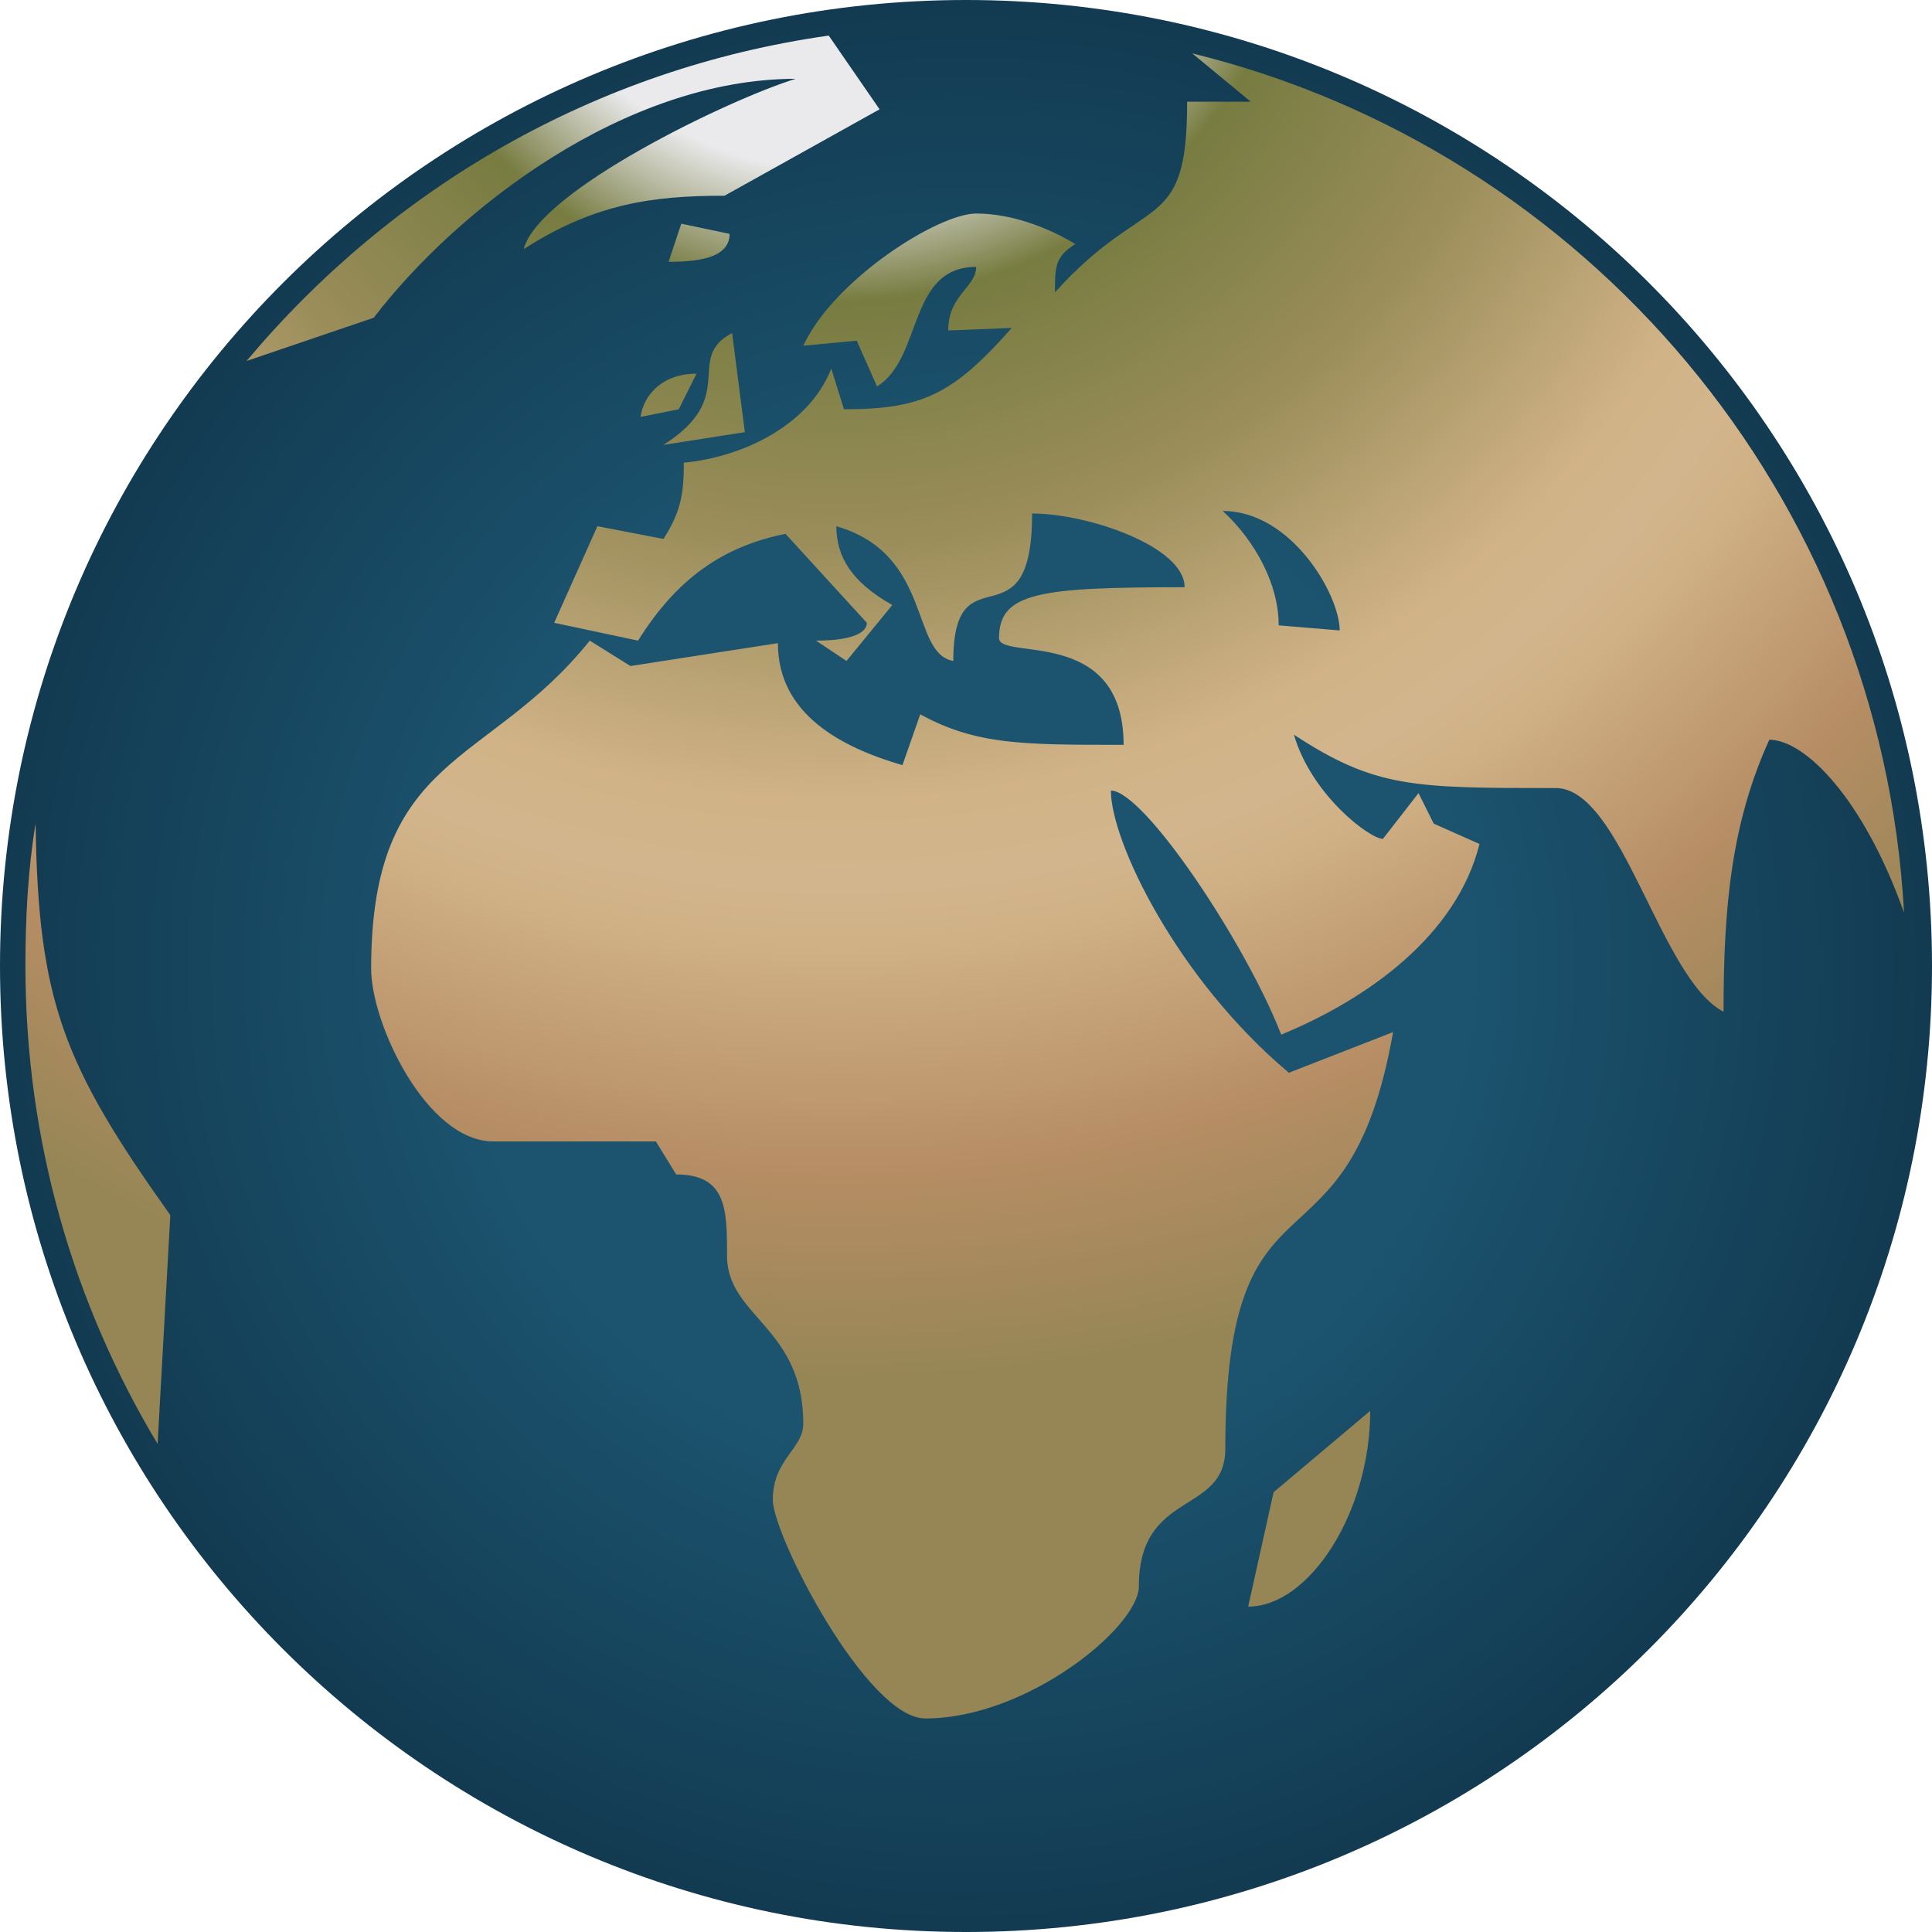
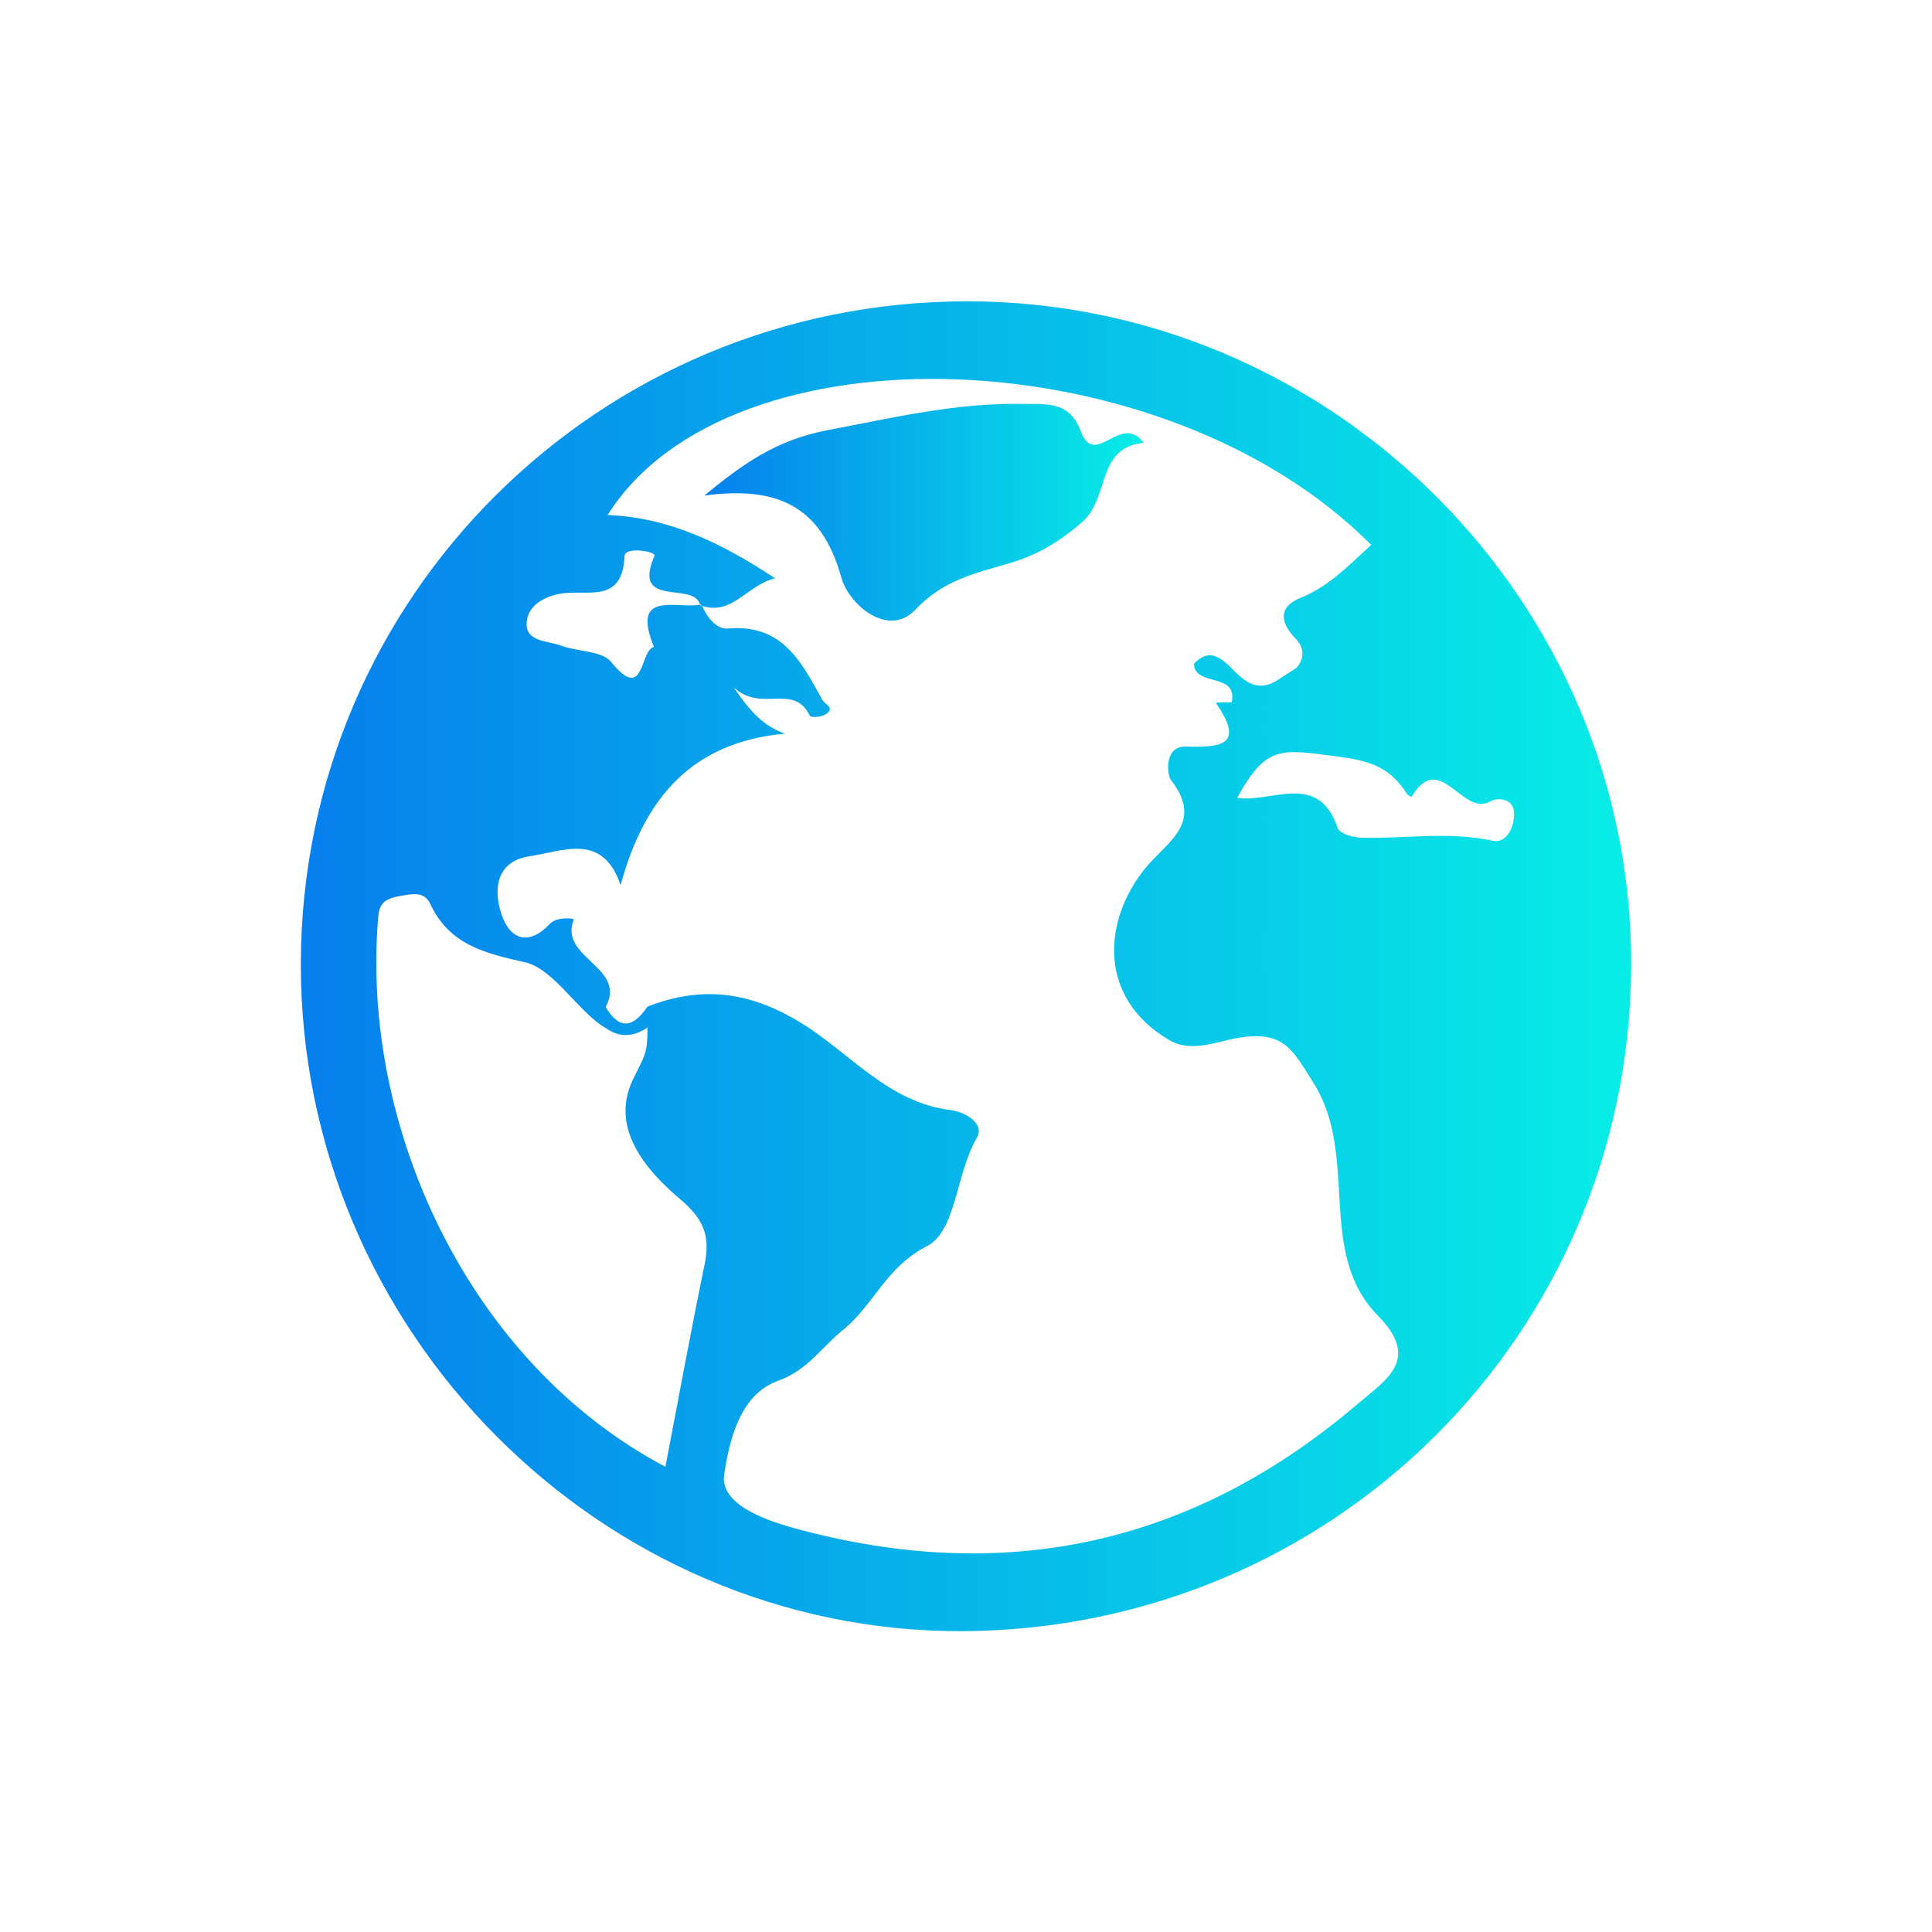
- <svg xmlns="http://www.w3.org/2000/svg" version="1.1" viewBox="0 0 760 760">
-   <defs>
-     <radialGradient id="sea">
-       <stop stop-color="#1c546f" offset=".5" />
-       <stop stop-color="#123a51" offset="1" />
-     </radialGradient>
-     <radialGradient id="land" gradientUnits="userSpaceOnUse" cy="-68" cx="330" r="1036">
-       <stop stop-color="#eaeaec" offset=".13" />
-       <stop stop-color="#777c41" offset=".18" />
-       <stop stop-color="#9a8d5a" offset=".27" />
-       <stop stop-color="#d1b387" offset=".37" />
-       <stop stop-color="#d3b58d" offset=".4" />
-       <stop stop-color="#d1b287" offset=".42" />
-       <stop stop-color="#b68d64" offset=".51" />
-       <stop stop-color="#968655" offset=".59" />
-     </radialGradient>
-   </defs>
-   <path d="m760 380a380 380 0 1 1 -760 0 380 380 0 1 1 760 0z" fill="url(#sea)" />
-   <path d="m10 380c0 69 19 133 52 188l5-90c-42-59-52-84-53-154-3 18-4 37-4 56zm87-238 50-17c33-43 99-94 166-94-26 8-101 44-107 67 28-18 51-21 79-21l61-34-20-29c-92 13-172 60-229 128zm49 239c0 22 22 68 48 68h64l8 13c20 0 20 14 20 32 0 24 30 28 30 66 0 10-12 14-12 30 0 14 37 86 60 86 40 0 84-36 84-52 0-38 34-28 34-54 0-118 48-62 66-164l-41 16c-44-37-70-91-70-111 13 0 53 60 67 96 34-14 69-39 78-75l-18-8-6-12-14 18c-5 0-28-17-35-41 32 21 47 21 103 21 26 0 41 75 66 88 0-41 3-74 18-107 14 0 37 23 53 68-9-164-125-300-280-338l23 19h-25c0 53-16 35-52 75 0-10 0-14 8-19-15-9-29-12-39-12-15 0-56 26-68 52l21-2 8 18c18-11 12-47 39-47 0 8-11 11-11 25l25-1c-23 26-35 32-66 32l-5-16c-9 23-36 35-58 37 0 12-1 19-8 30l-26-5-17 38 33 7c15-24 33-37 58-42l32 35c0 4-6 7-20 7l12 8 18-22c-16-9-22-19-22-31 38 11 29 50 46 53 0-45 31-4 31-58 22 0 60 13 60 29-57 0-73 2-73 20 0 9 49-5 49 42-40 0-58 0-80-12l-7 20c-24-7-49-20-49-48l-58 9-16-10c-40 50-86 44-86 129zm106-217 15-3 7-14c-14 0-21 9-22 17zm9 11 32-5-5-39c-19 10 3 25-27 44zm2-72c13 0 24-2 24-11l-19-4zm218 98c27 0 46 33 46 47l-24-2c0-16-9-33-22-45zm10 431c24 0 48-37 48-77l-38 32z" fill="url(#land)" />
+ <svg xmlns="http://www.w3.org/2000/svg" version="1.1" id="Layer_1" x="0px" y="0px" viewBox="0 0 387.9 387.9" style="enable-background:new 0 0 387.9 387.9;" xml:space="preserve">
+   <style type="text/css">
+ 	.st0{fill:url(#SVGID_1_);}
+ 	.st1{fill:url(#SVGID_2_);}
+ 	.st2{fill:url(#SVGID_3_);}
+ 	.st3{fill:url(#SVGID_4_);}
+ 	.st4{fill:url(#SVGID_5_);}
+ 	.st5{fill:url(#SVGID_6_);}
+ 	.st6{fill:url(#SVGID_7_);}
+ 	.st7{fill:url(#SVGID_8_);}
+ 	.st8{fill:url(#SVGID_9_);}
+ 	.st9{fill:url(#SVGID_10_);}
+ 	.st10{fill:url(#SVGID_11_);}
+ 	.st11{fill:url(#SVGID_12_);}
+ 	.st12{fill:url(#SVGID_13_);}
+ 	.st13{fill:url(#SVGID_14_);}
+ 	.st14{fill:url(#SVGID_15_);}
+ 	.st15{fill:url(#SVGID_16_);}
+ 	.st16{fill:url(#SVGID_17_);}
+ 	.st17{fill:url(#SVGID_18_);}
+ 	.st18{fill:url(#SVGID_19_);}
+ 	.st19{fill:url(#SVGID_20_);}
+ 	.st20{fill:url(#SVGID_21_);}
+ 	.st21{fill:url(#SVGID_22_);}
+ 	.st22{fill:url(#SVGID_23_);}
+ 	.st23{fill:url(#SVGID_24_);}
+ 	.st24{fill:url(#SVGID_25_);}
+ 	.st25{fill:url(#SVGID_26_);}
+ 	.st26{fill:url(#SVGID_27_);}
+ 	.st27{fill:url(#SVGID_28_);}
+ 	.st28{fill:url(#SVGID_29_);}
+ 	.st29{fill:url(#SVGID_30_);}
+ 	.st30{fill:url(#SVGID_31_);}
+ 	.st31{fill:url(#SVGID_32_);}
+ 	.st32{fill:url(#SVGID_33_);}
+ 	.st33{fill:url(#SVGID_34_);}
+ 	.st34{fill:url(#SVGID_35_);}
+ 	.st35{fill:url(#SVGID_36_);}
+ 	.st36{fill:url(#SVGID_37_);}
+ 	.st37{fill:url(#SVGID_38_);}
+ 	.st38{fill:url(#SVGID_39_);}
+ 	.st39{fill:url(#SVGID_40_);}
+ 	.st40{fill:url(#SVGID_41_);}
+ 	.st41{fill:url(#SVGID_42_);}
+ 	.st42{fill:url(#SVGID_43_);}
+ 	.st43{fill:url(#SVGID_44_);}
+ 	.st44{fill:url(#SVGID_45_);}
+ 	.st45{fill:url(#SVGID_46_);}
+ 	.st46{fill:url(#SVGID_47_);}
+ 	.st47{fill:url(#SVGID_48_);}
+ 	.st48{fill:url(#SVGID_49_);}
+ 	.st49{fill:url(#SVGID_50_);}
+ 	.st50{fill:url(#SVGID_51_);}
+ 	.st51{fill:url(#SVGID_52_);}
+ 	.st52{fill:url(#SVGID_53_);}
+ 	.st53{fill:url(#SVGID_54_);}
+ 	.st54{fill:url(#SVGID_55_);}
+ 	.st55{fill:url(#SVGID_56_);}
+ 	.st56{fill:url(#SVGID_57_);}
+ 	.st57{fill:url(#SVGID_58_);}
+ 	.st58{fill:url(#SVGID_59_);}
+ 	.st59{fill:url(#SVGID_60_);}
+ 	.st60{fill:url(#SVGID_61_);}
+ 	.st61{fill:url(#SVGID_62_);}
+ 	.st62{fill:url(#SVGID_63_);}
+ 	.st63{fill:url(#SVGID_64_);}
+ 	.st64{fill:url(#SVGID_65_);}
+ 	.st65{fill:url(#SVGID_66_);}
+ 	.st66{fill:url(#SVGID_67_);}
+ 	.st67{fill:url(#SVGID_68_);}
+ 	.st68{fill:url(#SVGID_69_);}
+ 	.st69{fill:url(#SVGID_70_);}
+ 	.st70{fill:url(#SVGID_71_);}
+ 	.st71{fill:url(#SVGID_72_);}
+ 	.st72{fill:url(#SVGID_73_);}
+ 	.st73{fill:url(#SVGID_74_);}
+ 	.st74{fill:url(#SVGID_75_);}
+ 	.st75{fill:url(#SVGID_76_);}
+ 	.st76{fill:url(#SVGID_77_);}
+ 	.st77{fill:url(#SVGID_78_);}
+ 	.st78{fill:url(#SVGID_79_);}
+ 	.st79{fill:url(#SVGID_80_);}
+ 	.st80{fill:url(#SVGID_81_);}
+ 	.st81{fill:url(#SVGID_82_);}
+ 	.st82{fill:url(#SVGID_83_);}
+ 	.st83{fill:url(#SVGID_84_);}
+ 	.st84{fill:url(#SVGID_85_);}
+ 	.st85{fill:url(#SVGID_86_);}
+ 	.st86{fill:url(#SVGID_87_);}
+ 	.st87{fill:url(#SVGID_88_);}
+ 	.st88{fill:url(#SVGID_89_);}
+ 	.st89{fill:url(#SVGID_90_);}
+ 	.st90{fill:url(#SVGID_91_);}
+ 	.st91{fill:url(#SVGID_92_);}
+ 	.st92{fill:url(#SVGID_93_);}
+ 	.st93{fill:url(#SVGID_94_);}
+ 	.st94{fill:url(#SVGID_95_);}
+ 	.st95{fill:url(#SVGID_96_);}
+ 	.st96{fill:url(#SVGID_97_);}
+ 	.st97{fill:url(#SVGID_98_);}
+ 	.st98{fill:url(#SVGID_99_);}
+ 	.st99{fill:url(#SVGID_100_);}
+ 	.st100{fill:url(#SVGID_101_);}
+ 	.st101{fill:url(#SVGID_102_);}
+ 	.st102{fill:url(#SVGID_103_);}
+ 	.st103{fill:url(#SVGID_104_);}
+ 	.st104{fill:url(#SVGID_105_);}
+ 	.st105{fill:url(#SVGID_106_);}
+ 	.st106{fill:url(#SVGID_107_);}
+ 	.st107{fill:url(#SVGID_108_);}
+ 	.st108{fill:url(#SVGID_109_);}
+ 	.st109{fill:url(#SVGID_110_);}
+ 	.st110{fill:url(#SVGID_111_);}
+ 	.st111{fill:url(#SVGID_112_);}
+ 	.st112{fill:url(#SVGID_113_);}
+ 	.st113{fill:url(#SVGID_114_);}
+ 	.st114{fill:url(#SVGID_115_);}
+ 	.st115{fill:url(#SVGID_116_);}
+ 	.st116{fill:url(#SVGID_117_);}
+ 	.st117{fill:url(#SVGID_118_);}
+ 	.st118{fill:url(#SVGID_119_);}
+ 	.st119{fill:url(#SVGID_120_);}
+ 	.st120{fill:url(#SVGID_121_);}
+ 	.st121{fill:url(#SVGID_122_);}
+ 	.st122{fill:url(#SVGID_123_);}
+ 	.st123{fill:url(#SVGID_124_);}
+ 	.st124{fill:url(#SVGID_125_);}
+ 	.st125{fill:url(#SVGID_126_);}
+ 	.st126{fill:url(#SVGID_127_);}
+ 	.st127{fill:url(#SVGID_128_);}
+ 	.st128{fill:url(#SVGID_129_);}
+ 	.st129{fill:url(#SVGID_130_);}
+ 	.st130{fill:url(#SVGID_131_);}
+ 	.st131{fill:url(#SVGID_132_);}
+ 	.st132{fill:url(#SVGID_133_);}
+ 	.st133{fill:url(#SVGID_134_);}
+ 	.st134{fill:url(#SVGID_135_);}
+ 	.st135{fill:url(#SVGID_136_);}
+ 	.st136{fill:url(#SVGID_137_);}
+ 	.st137{fill:url(#SVGID_138_);}
+ 	.st138{fill:url(#SVGID_139_);}
+ 	.st139{fill:url(#SVGID_140_);}
+ 	.st140{fill:url(#SVGID_141_);}
+ 	.st141{fill:url(#SVGID_142_);}
+ 	.st142{fill:url(#SVGID_143_);}
+ 	.st143{fill:url(#SVGID_144_);}
+ 	.st144{fill:url(#SVGID_145_);}
+ 	.st145{fill:url(#SVGID_146_);}
+ 	.st146{fill:url(#SVGID_147_);}
+ 	.st147{fill:url(#SVGID_148_);}
+ 	.st148{fill:url(#SVGID_149_);}
+ 	.st149{fill:url(#SVGID_150_);}
+ 	.st150{fill:url(#SVGID_151_);}
+ 	.st151{fill:url(#SVGID_152_);}
+ 	.st152{fill:url(#SVGID_153_);}
+ 	.st153{fill:url(#SVGID_154_);}
+ 	.st154{fill:url(#SVGID_155_);}
+ 	.st155{fill:url(#SVGID_156_);}
+ 	.st156{fill:url(#SVGID_157_);}
+ 	.st157{fill:url(#SVGID_158_);}
+ 	.st158{fill:url(#SVGID_159_);}
+ 	.st159{fill:url(#SVGID_160_);}
+ 	.st160{fill:url(#SVGID_161_);}
+ 	.st161{fill:url(#SVGID_162_);}
+ 	.st162{fill:url(#SVGID_163_);}
+ 	.st163{fill:url(#SVGID_164_);}
+ 	.st164{fill:url(#SVGID_165_);}
+ 	.st165{fill:url(#SVGID_166_);}
+ 	.st166{fill:url(#SVGID_167_);}
+ 	.st167{fill:url(#SVGID_168_);}
+ 	.st168{fill:url(#SVGID_169_);}
+ 	.st169{fill:url(#SVGID_170_);}
+ </style>
+   <g>
+     <linearGradient id="SVGID_1_" gradientUnits="userSpaceOnUse" x1="60.425" y1="193.967" x2="327.509" y2="193.967">
+       <stop offset="0" style="stop-color:#067FED" />
+       <stop offset="1" style="stop-color:#07EDE6" />
+     </linearGradient>
+     <path class="st0" d="M194.2,60.5c-74,0-133.7,59.4-133.8,133c-0.1,73.7,60.3,134.4,133.1,134c74.1-0.5,133.5-59.5,134-133.2   C328,121,267.7,60.5,194.2,60.5z M141.5,253.7c-2.8,13.6-5.3,27.2-7.9,40.8c-39.7-21-61.1-68.4-57.7-110c0.2-2.9,1-4,4.4-4.6   c2.8-0.5,4.9-0.9,6.1,1.6c3.8,8.2,11,9.9,19,11.7c5.8,1.3,10.8,10.1,16.2,13.2c2.8,2,5.6,1.8,8.4-0.1c0,5.2-0.4,5.3-3,10.6   c-4.5,9.6,2.6,18,9.6,23.9C141.3,244.8,142.6,248.1,141.5,253.7z M272.8,281.7c-33.3,28.5-71.1,36.7-113.4,25.1   c-6.5-1.8-14.9-5-14-10.8c1-6.5,3-16,10.9-18.8c5.9-2.1,8.8-6.9,13.1-10.3c6-4.9,8.5-12.5,16.7-16.7c5.9-3,5.8-14.5,10-21.7   c1.8-3-2.6-5.3-5.1-5.6c-12.7-1.5-20.4-11.6-30.3-17.6c-10.3-6.3-19.9-7.4-30.7-3.2c-2.8,4.1-5.5,4.9-8.4,0.1   c4.4-8.1-9.5-9.8-6.4-17.6c0.1-0.2-3.3-0.6-4.7,0.8c-4.3,4.6-8.1,3.3-9.8-1.8c-1.7-5-1.1-10.7,5.7-11.7c6.7-1,14.6-4.8,18.2,5.8   c4.8-17.6,14.4-28.7,33-30.4c-4.1-1.5-6.7-4-10.3-9.3c5.6,5.2,12-1,15.3,5.7c0.2,0.4,2.2,0.3,3-0.2c2.3-1.3,0.1-2-0.5-3   c-4.2-7.6-8-15.3-19-14.3c-2.1,0.2-4.1-2.1-5.1-4.5c-0.1,0-0.2,0-0.3-0.1c0,0,0,0,0,0c0-0.1,0-0.1-0.1-0.2c-4.8,0.9-14-3-9.3,8.5   c-2.9,0.6-1.8,11.4-8.6,3c-1.9-2.3-6.7-2-10.1-3.3c-2.8-1-7.5-0.7-6.8-5.1c0.5-3.3,4.1-5,7.4-5.4c5.3-0.6,11.8,1.9,12.2-7.5   c0.1-1.9,6.4-0.9,6,0c-4.6,10.6,7.8,5.1,9.1,9.7c0.1,0,0.1,0,0.2,0c0,0.1,0.1,0.2,0.1,0.3c6.2,2.1,9-4,14.8-5.5   c-11-7.3-21.5-12.2-33.6-12.7c24.5-38.9,111.9-35.7,153.3,6c-4.4,4-8.4,8.3-14.1,10.6c-4.8,1.9-4.1,5.2-0.9,8.4   c1.6,1.9,1.6,3.8,0,5.7c-1.4,0.9-2.8,1.8-4.2,2.7c-4.1,2.3-6.6-0.4-9.1-2.9c-2.2-2.1-4.4-3.7-7.3-0.6c0.3,4.7,8.8,1.6,7.6,7.7   c-1.1,0-2.2,0-3.2,0.1c5.9,8.5,1.2,9-6.1,8.8c-4.3-0.1-3.7,5.7-2.9,6.7c6.8,8.8-1,12.5-5.3,17.9c-8.2,10.2-9.6,25.7,4.9,34.3   c4.6,2.7,9.7,0.2,14.4-0.5c8.8-1.3,10.5,2.6,14.6,9.1c9.3,14.7,0.5,33.8,12.8,46.6C285.4,272.9,278.3,277,272.8,281.7z    M299.7,168.8c-8.8-1.9-17.5-0.4-26.2-0.6c-1.7,0-4.5-0.8-4.9-1.9c-3.9-11.5-13.1-5.1-20.2-6.1c5.9-10.9,9.1-9.7,20.2-8.3   c7,0.9,10.6,2.4,13.9,7.5c0.2,0.3,0.6,0.4,0.9,0.6c5.7-9.6,10.2,4.1,15.8,0.9c1.5-0.8,4.8-0.7,4.8,2.5   C304,166.2,302.4,169.4,299.7,168.8z" />
+     <linearGradient id="SVGID_2_" gradientUnits="userSpaceOnUse" x1="141.325" y1="102.819" x2="229.569" y2="102.819">
+       <stop offset="0" style="stop-color:#067FED" />
+       <stop offset="1" style="stop-color:#07EDE6" />
+     </linearGradient>
+     <path class="st1" d="M229.6,88.9c-9.6,1-6.7,11.1-12.4,16c-4.7,4-9,6.6-14.9,8.3c-6.5,1.9-13,3.3-18.6,9.3   c-5.4,5.6-13.3-1.1-14.8-6.6c-4.1-14.7-13.3-18.3-27.5-16.4c7.7-6.3,14.3-11.1,24.6-13.1c13.2-2.5,26.1-5.6,39.6-5.3   c4.7,0.1,9.1-0.6,11.4,5.5C219.9,94.2,225,82.7,229.6,88.9z" />
+   </g>
</svg>
